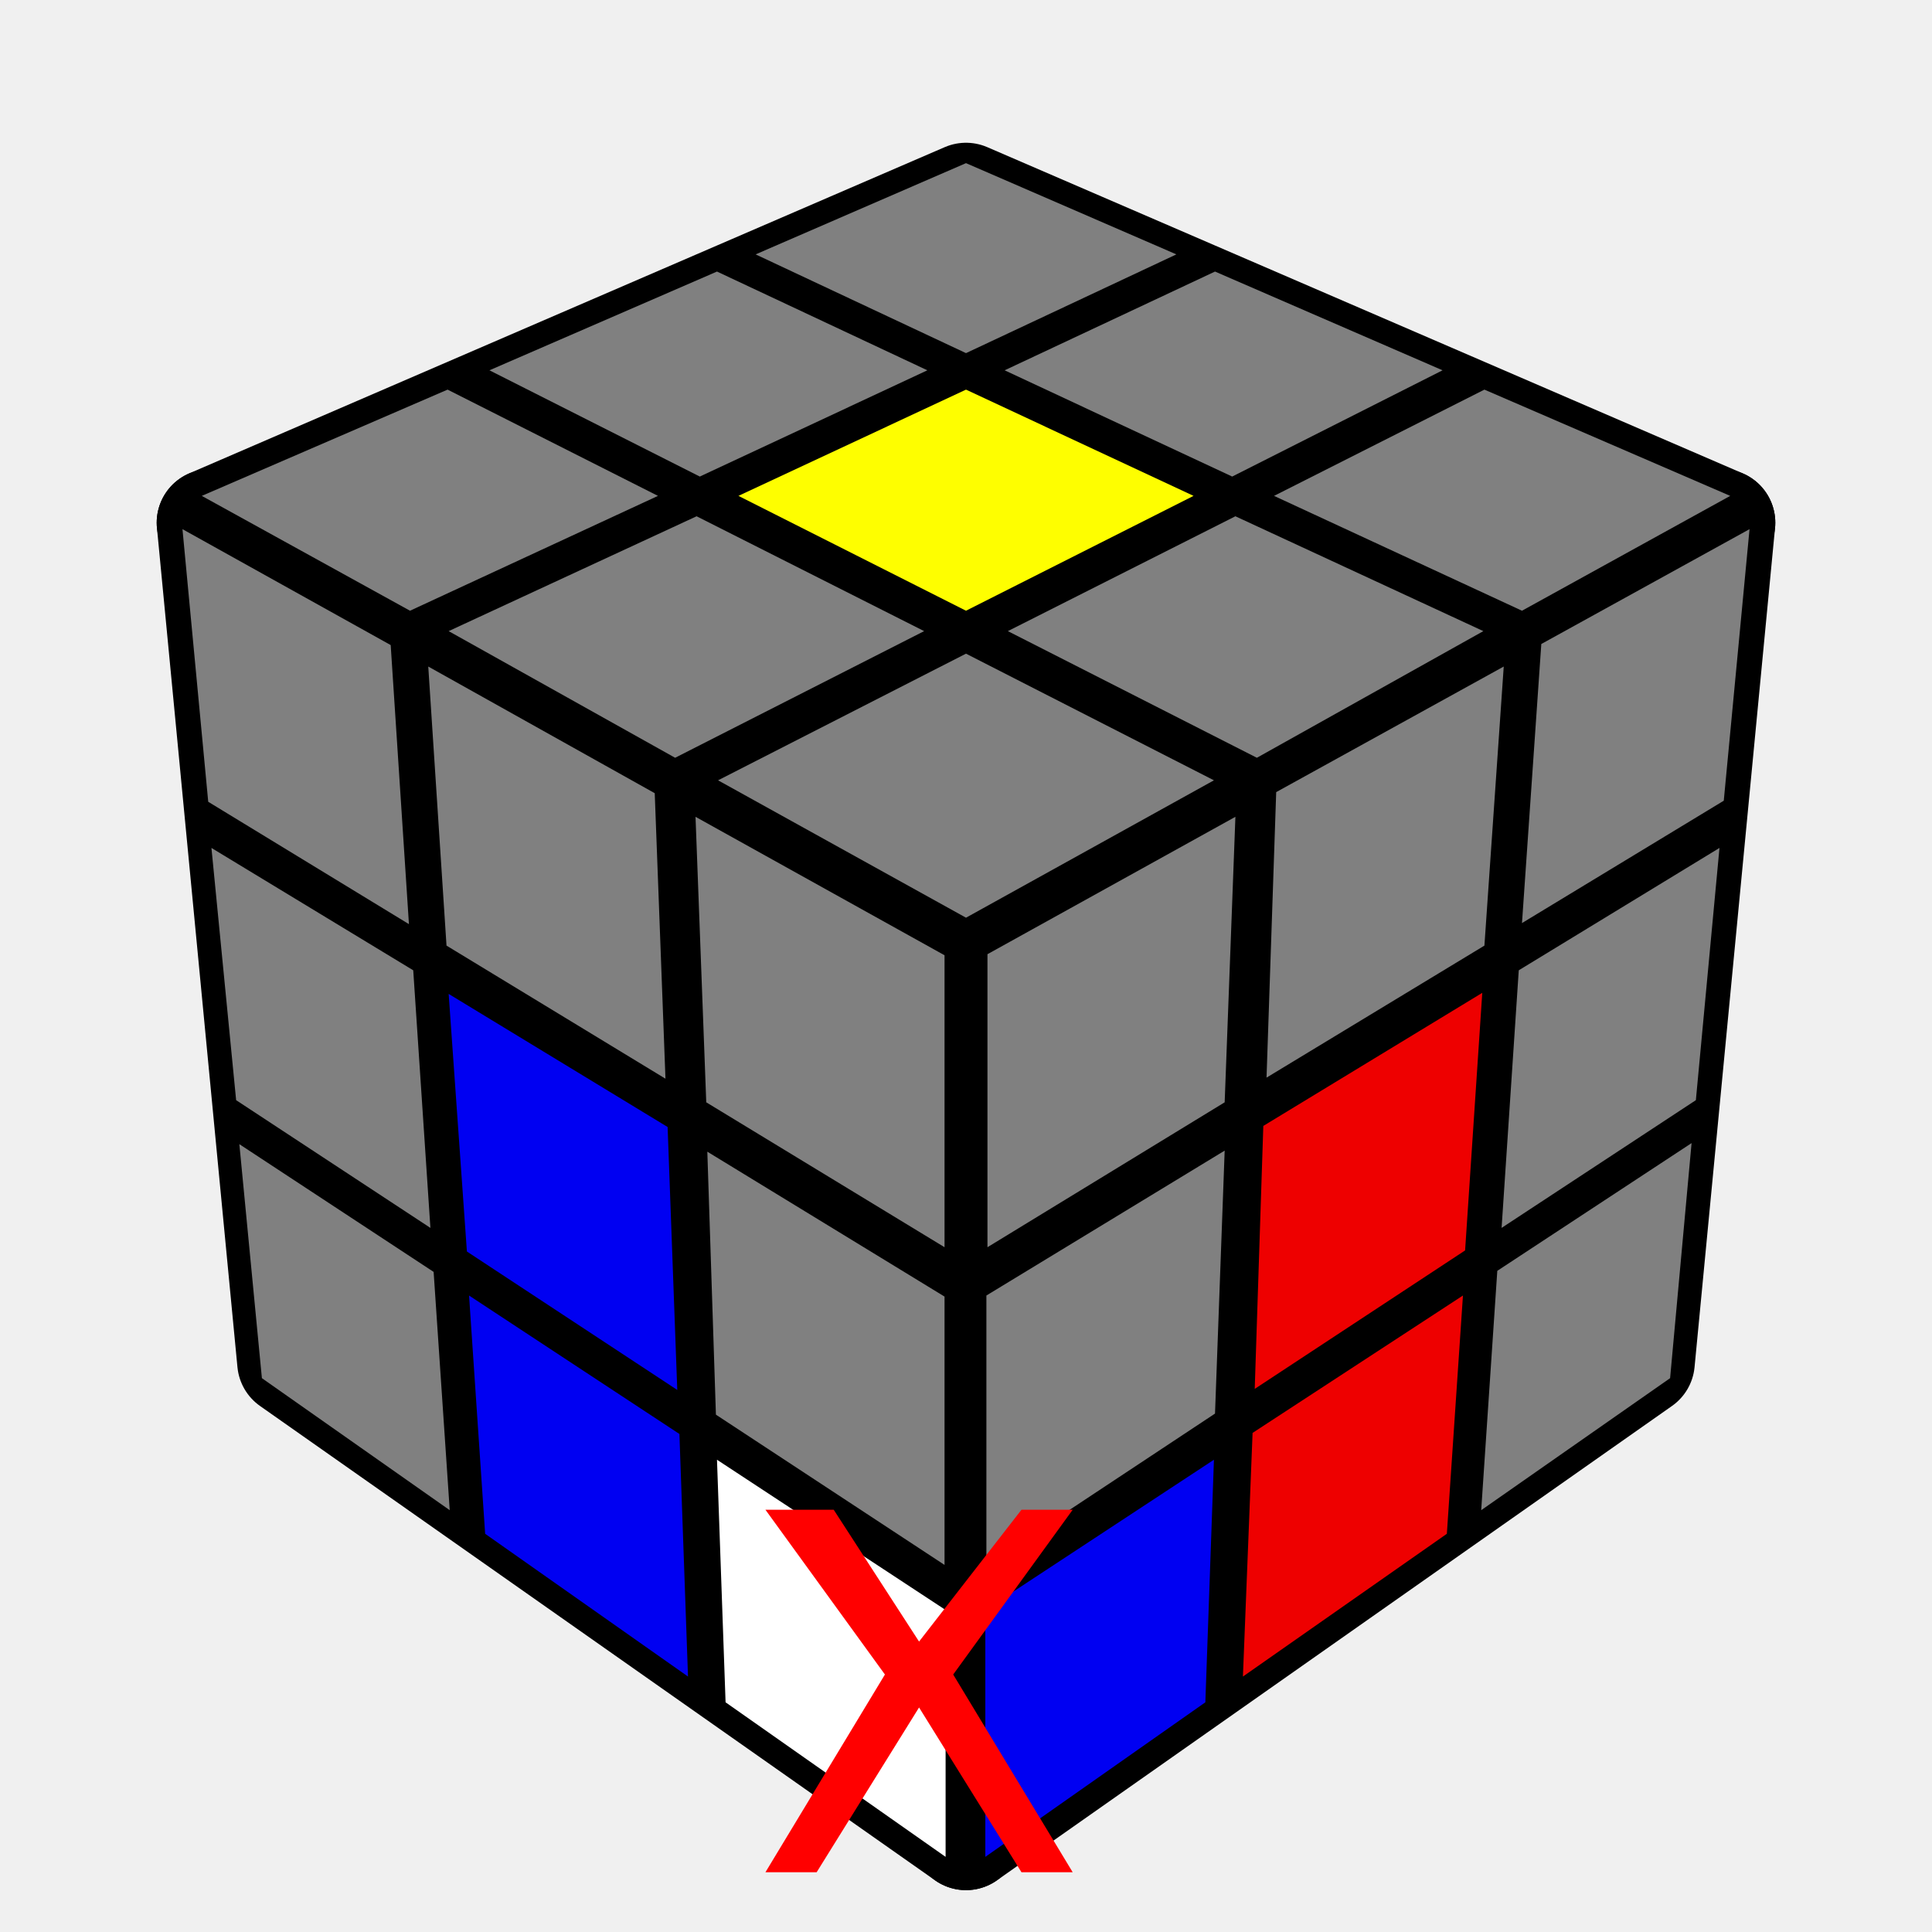
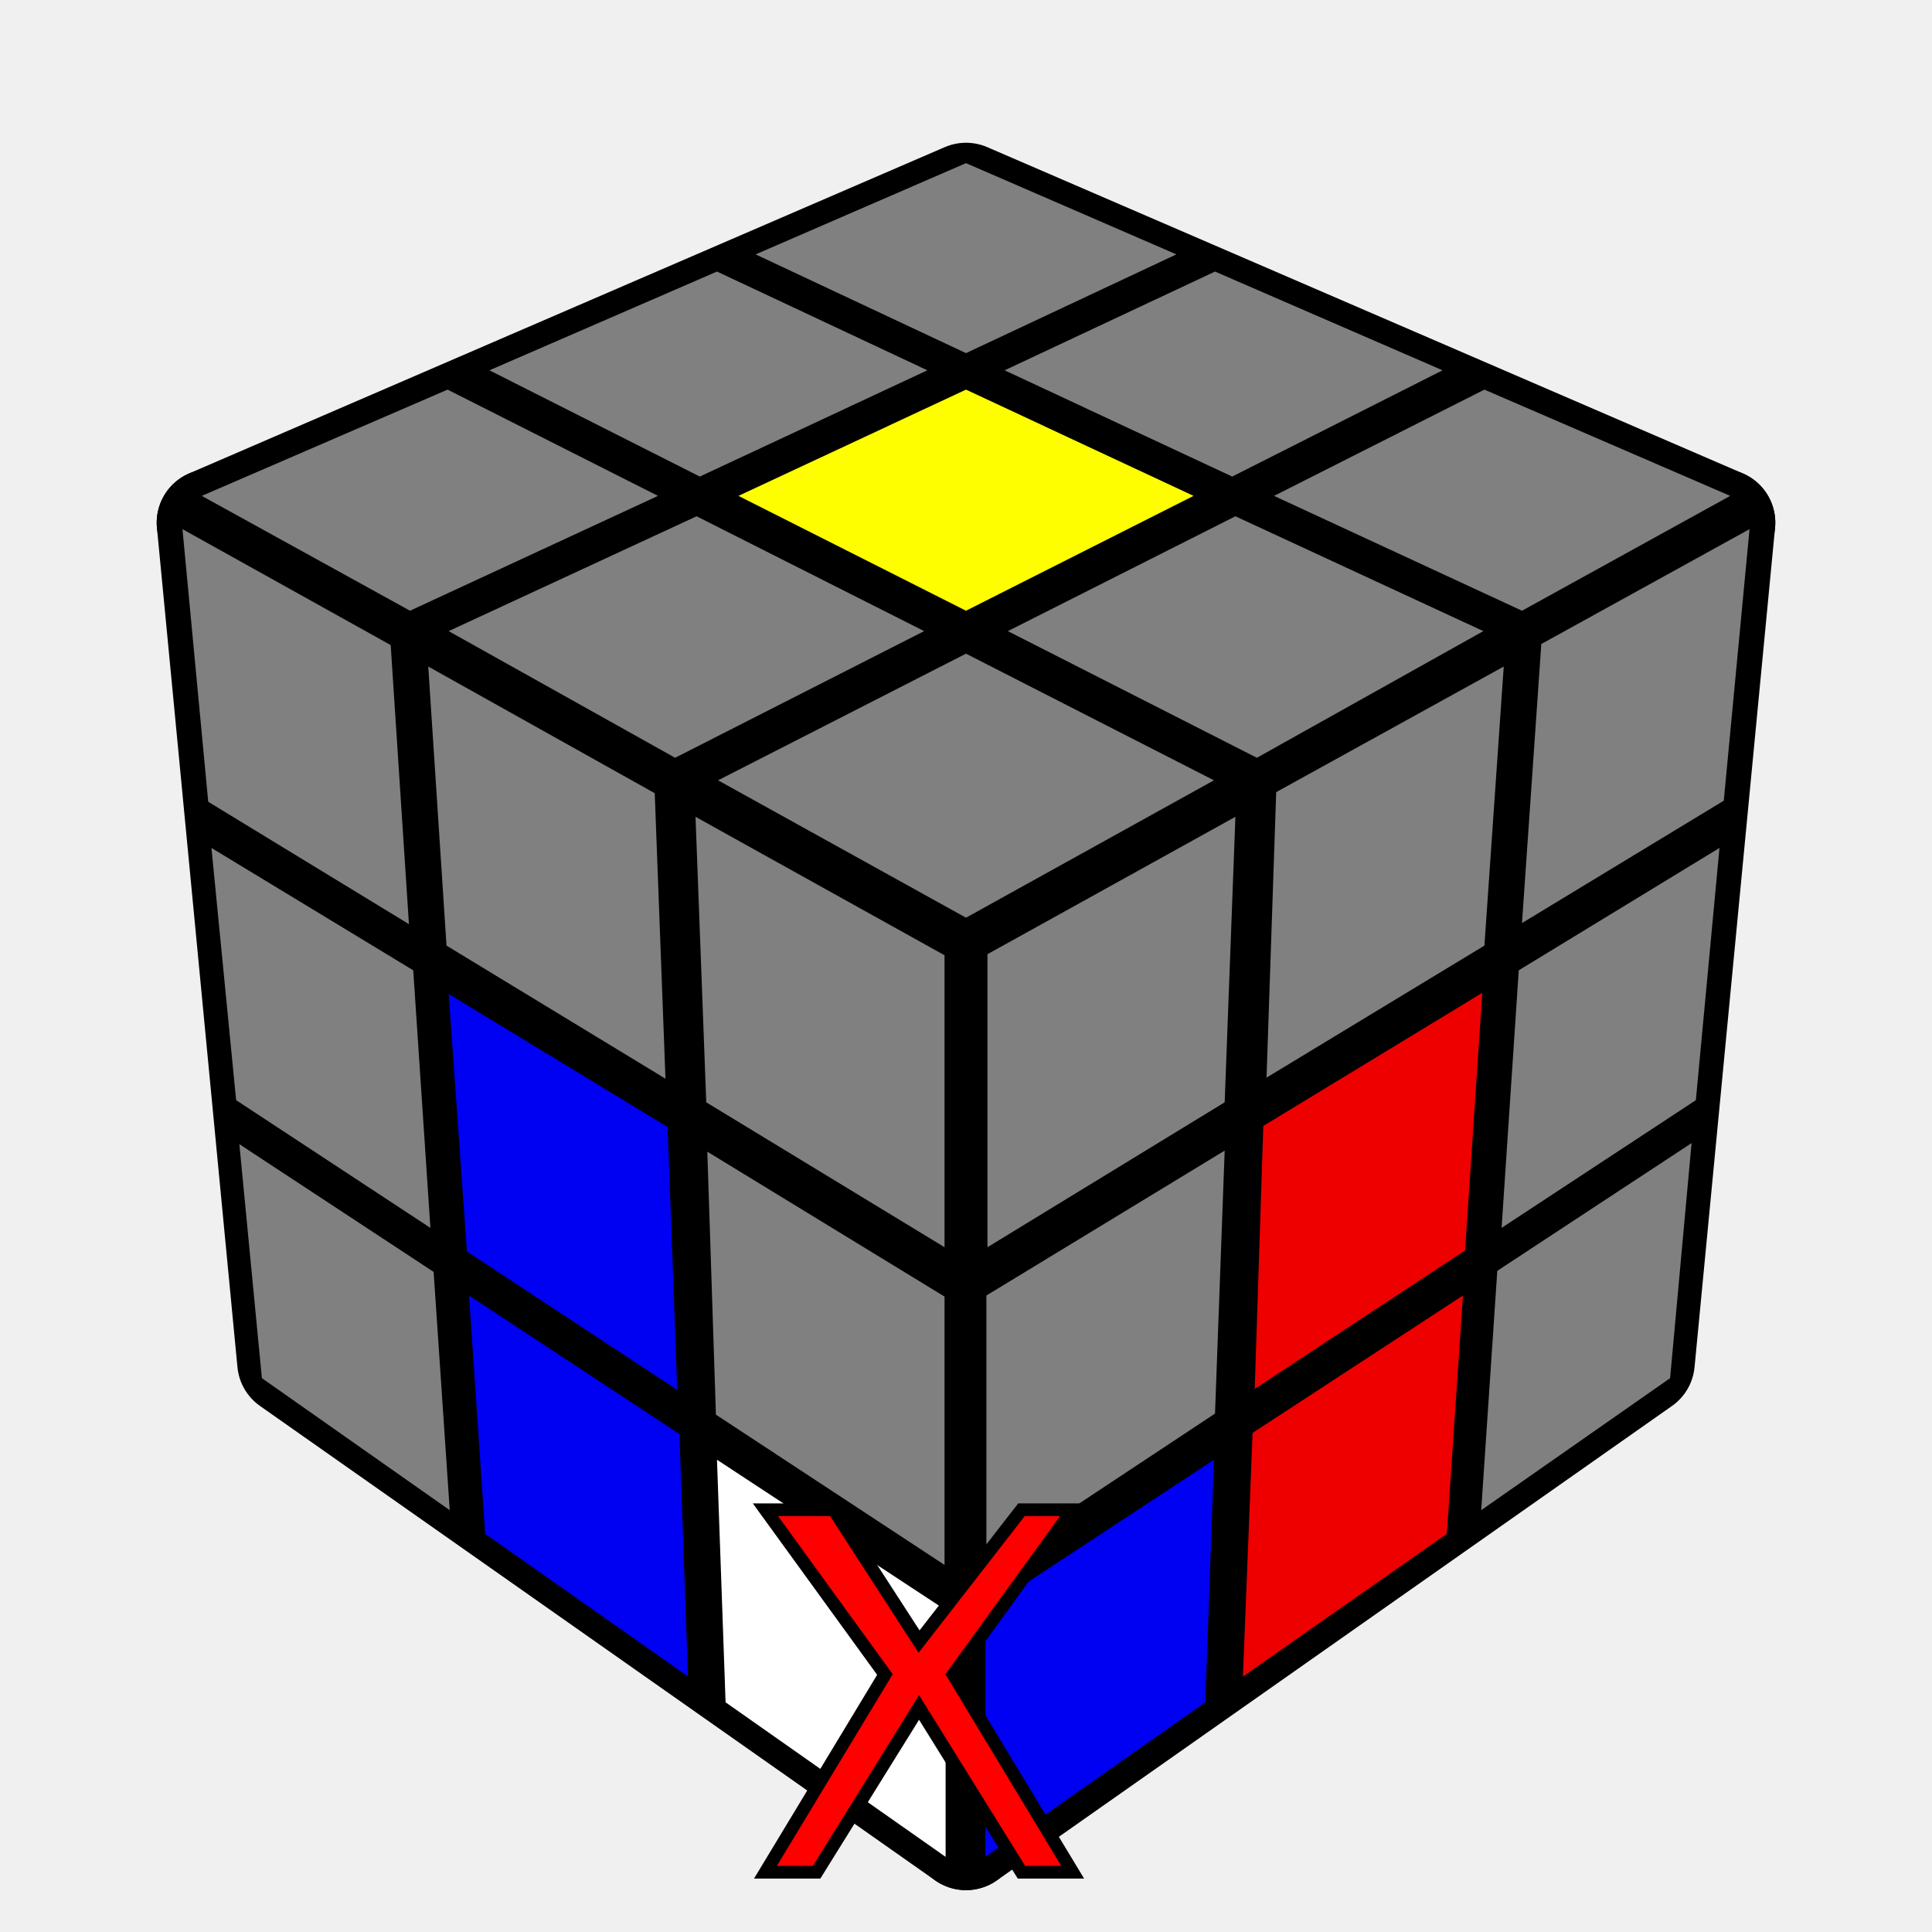
<svg xmlns="http://www.w3.org/2000/svg" version="1.1" width="200" height="200" viewBox="-0.9 -0.9 1.8 1.8" id="svg1311">
  <defs id="defs1315" />
  <g style="stroke-width:0.1;stroke-linejoin:round;opacity:1" id="g1253">
    <polygon fill="#000000" stroke="#000000" points="-4.9165444345E-17,-0.717 0.704,-0.413 6.3108540578E-17,-0.022 -0.704,-0.413" id="polygon1247" />
    <polygon fill="#000000" stroke="#000000" points="6.3108540578E-17,-0.022 0.704,-0.413 0.629,0.369 5.55894689594E-17,0.811" id="polygon1249" />
    <polygon fill="#000000" stroke="#000000" points="-0.704,-0.413 6.3108540578E-17,-0.022 5.55894689594E-17,0.811 -0.629,0.369" id="polygon1251" />
  </g>
  <g style="opacity:1;stroke-opacity:0.5;stroke-width:0;stroke-linejoin:round" id="g1309">
    <polygon fill="#808080" stroke="#000000" points="-4.94395492722E-17,-0.748 0.196,-0.663 -1.69795801266E-17,-0.571 -0.196,-0.663" id="polygon1255" />
    <polygon fill="#808080" stroke="#000000" points="0.232,-0.647 0.444,-0.555 0.248,-0.456 0.036,-0.555" id="polygon1257" />
    <polygon fill="#808080" stroke="#000000" points="0.483,-0.537 0.712,-0.438 0.518,-0.331 0.287,-0.438" id="polygon1259" />
    <polygon fill="#808080" stroke="#000000" points="-0.232,-0.647 -0.036,-0.555 -0.248,-0.456 -0.444,-0.555" id="polygon1261" />
    <polygon fill="#FEFE00" stroke="#000000" points="-1.19067117689E-17,-0.537 0.212,-0.438 1.31258271398E-17,-0.331 -0.212,-0.438" id="polygon1263" />
    <polygon fill="#808080" stroke="#000000" points="0.251,-0.419 0.482,-0.312 0.271,-0.194 0.039,-0.312" id="polygon1265" />
    <polygon fill="#808080" stroke="#000000" points="-0.483,-0.537 -0.287,-0.438 -0.518,-0.331 -0.712,-0.438" id="polygon1267" />
    <polygon fill="#808080" stroke="#000000" points="-0.251,-0.419 -0.039,-0.312 -0.271,-0.194 -0.482,-0.312" id="polygon1269" />
    <polygon fill="#808080" stroke="#000000" points="1.92197429271E-17,-0.291 0.231,-0.173 6.32515829415E-17,-0.045 -0.231,-0.173" id="polygon1271" />
    <polygon fill="#808080" stroke="#000000" points="0.02,-0.011 0.251,-0.139 0.241,0.127 0.02,0.262" id="polygon1273" />
    <polygon fill="#808080" stroke="#000000" points="0.289,-0.162 0.501,-0.279 0.483,-0.019 0.28,0.104" id="polygon1275" />
    <polygon fill="#808080" stroke="#000000" points="0.536,-0.3 0.73,-0.407 0.706,-0.154 0.518,-0.04" id="polygon1277" />
    <polygon fill="#808080" stroke="#000000" points="0.019,0.307 0.241,0.172 0.232,0.417 0.019,0.558" id="polygon1279" />
    <polygon fill="#EE0000" stroke="#000000" points="0.277,0.149 0.481,0.025 0.465,0.265 0.269,0.394" id="polygon1281" />
    <polygon fill="#808080" stroke="#000000" points="0.515,0.004 0.702,-0.11 0.68,0.125 0.499,0.244" id="polygon1283" />
    <polygon fill="#0000F2" stroke="#000000" points="0.018,0.6 0.231,0.46 0.223,0.686 0.018,0.83" id="polygon1285" />
    <polygon fill="#EE0000" stroke="#000000" points="0.267,0.435 0.463,0.307 0.448,0.529 0.258,0.662" id="polygon1287" />
    <polygon fill="#808080" stroke="#000000" points="0.495,0.284 0.676,0.165 0.656,0.384 0.48,0.507" id="polygon1289" />
    <polygon fill="#808080" stroke="#000000" points="-0.73,-0.407 -0.536,-0.299 -0.519,-0.039 -0.706,-0.153" id="polygon1291" />
    <polygon fill="#808080" stroke="#000000" points="-0.501,-0.279 -0.29,-0.161 -0.28,0.105 -0.484,-0.019" id="polygon1293" />
    <polygon fill="#808080" stroke="#000000" points="-0.252,-0.139 -0.02,-0.01 -0.02,0.262 -0.242,0.127" id="polygon1295" />
    <polygon fill="#808080" stroke="#000000" points="-0.703,-0.11 -0.515,0.004 -0.499,0.244 -0.68,0.125" id="polygon1297" />
    <polygon fill="#0000F2" stroke="#000000" points="-0.482,0.026 -0.278,0.15 -0.269,0.395 -0.465,0.266" id="polygon1299" />
    <polygon fill="#808080" stroke="#000000" points="-0.241,0.173 -0.02,0.308 -0.02,0.558 -0.233,0.418" id="polygon1301" />
    <polygon fill="#808080" stroke="#000000" points="-0.677,0.166 -0.496,0.285 -0.481,0.507 -0.656,0.384" id="polygon1303" />
    <polygon fill="#0000F2" stroke="#000000" points="-0.463,0.307 -0.267,0.436 -0.259,0.662 -0.448,0.529" id="polygon1305" />
    <polygon fill="#FFFFFF" stroke="#000000" points="-0.232,0.46 -0.019,0.6 -0.019,0.83 -0.224,0.686" id="polygon1307" />
  </g>
-   <text xml:space="preserve" style="font-style:normal;font-weight:normal;font-size:0.488px;line-height:1.25;font-family:sans-serif;letter-spacing:0px;word-spacing:0px;fill:#ff0000;fill-opacity:1;stroke:none;stroke-width:0.012" x="-0.185" y="0.857" id="text1321" transform="scale(1.017824,0.9824883)">
-     <tspan id="tspan1319" x="-0.185" y="0.857" style="fill:#ff0000;fill-opacity:1;stroke-width:0.012">X</tspan>
+   <text xml:space="preserve" style="font-style:normal;font-weight:normal;font-size:0.488px;line-height:1.25;font-family:sans-serif;letter-spacing:0px;word-spacing:0px;fill:#ff0000;fill-opacity:1;stroke:#000000;stroke-width:0.012;stroke-opacity:1;" x="-0.185" y="0.857" id="text1321" transform="scale(1.017824,0.9824883)">
+     <tspan id="tspan1319" x="-0.185" y="0.857" style="fill:#ff0000;fill-opacity:1;stroke-width:0.012;stroke:#000000;stroke-opacity:1;">X</tspan>
  </text>
</svg>
